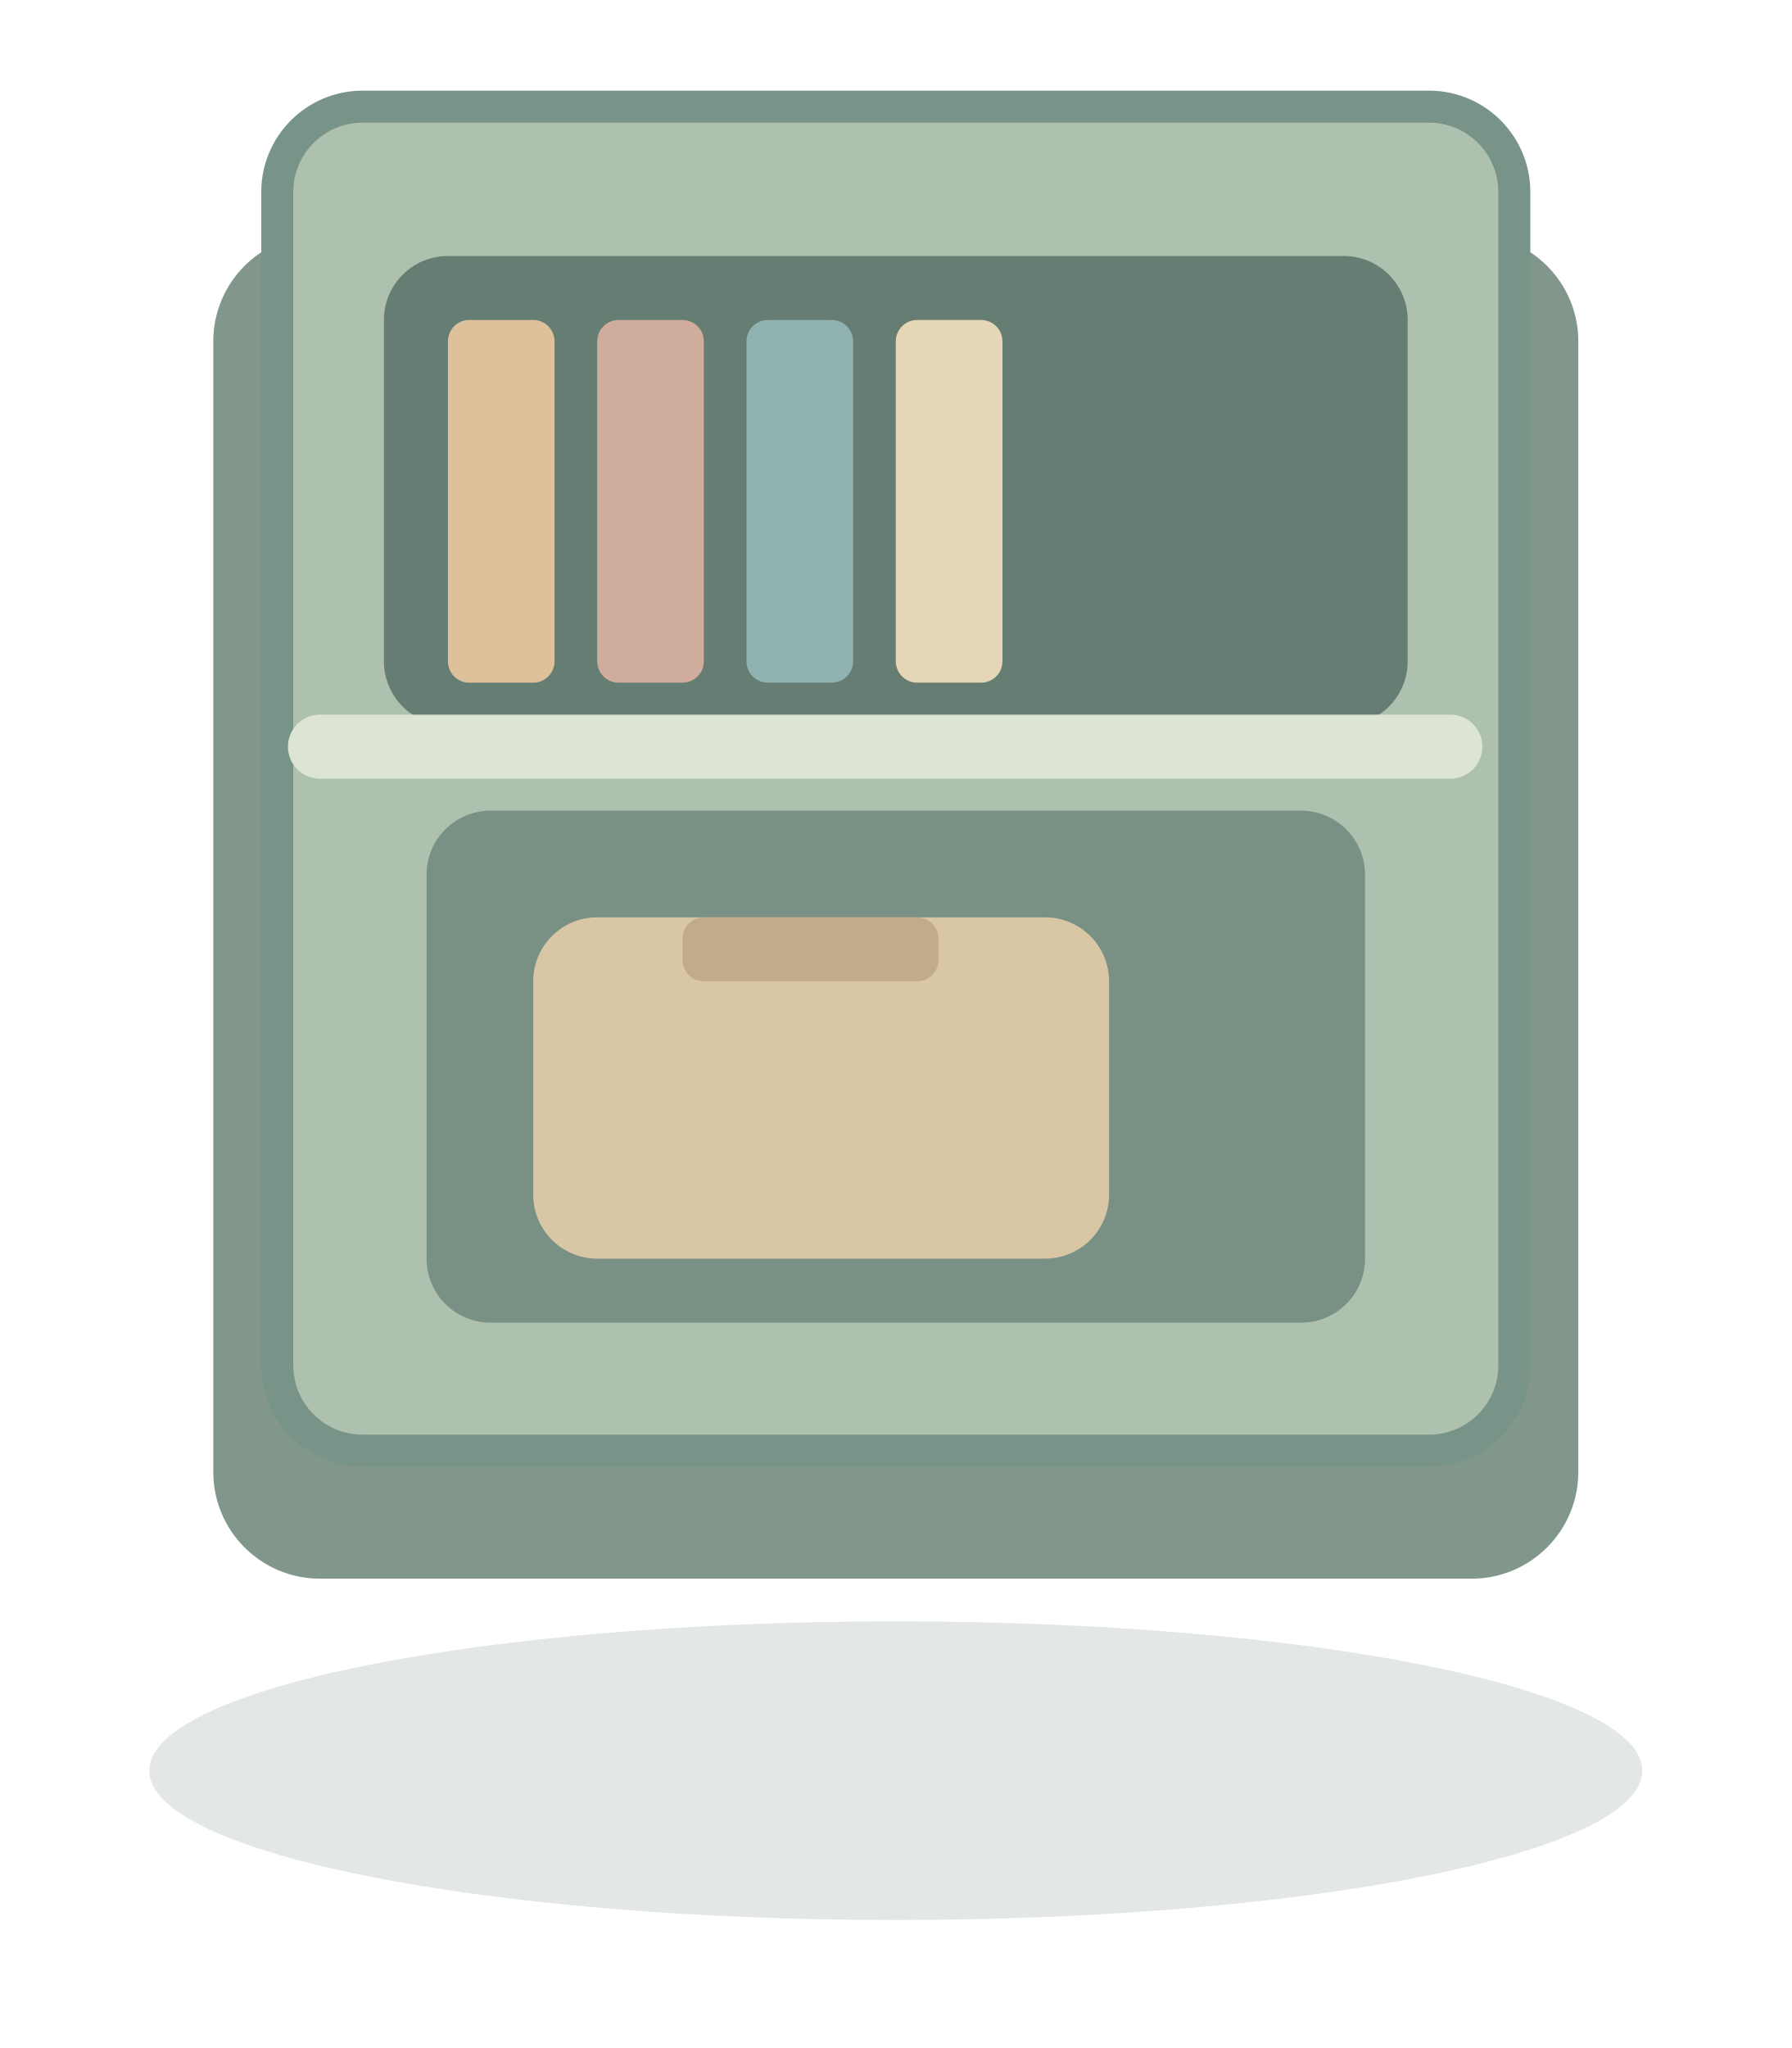
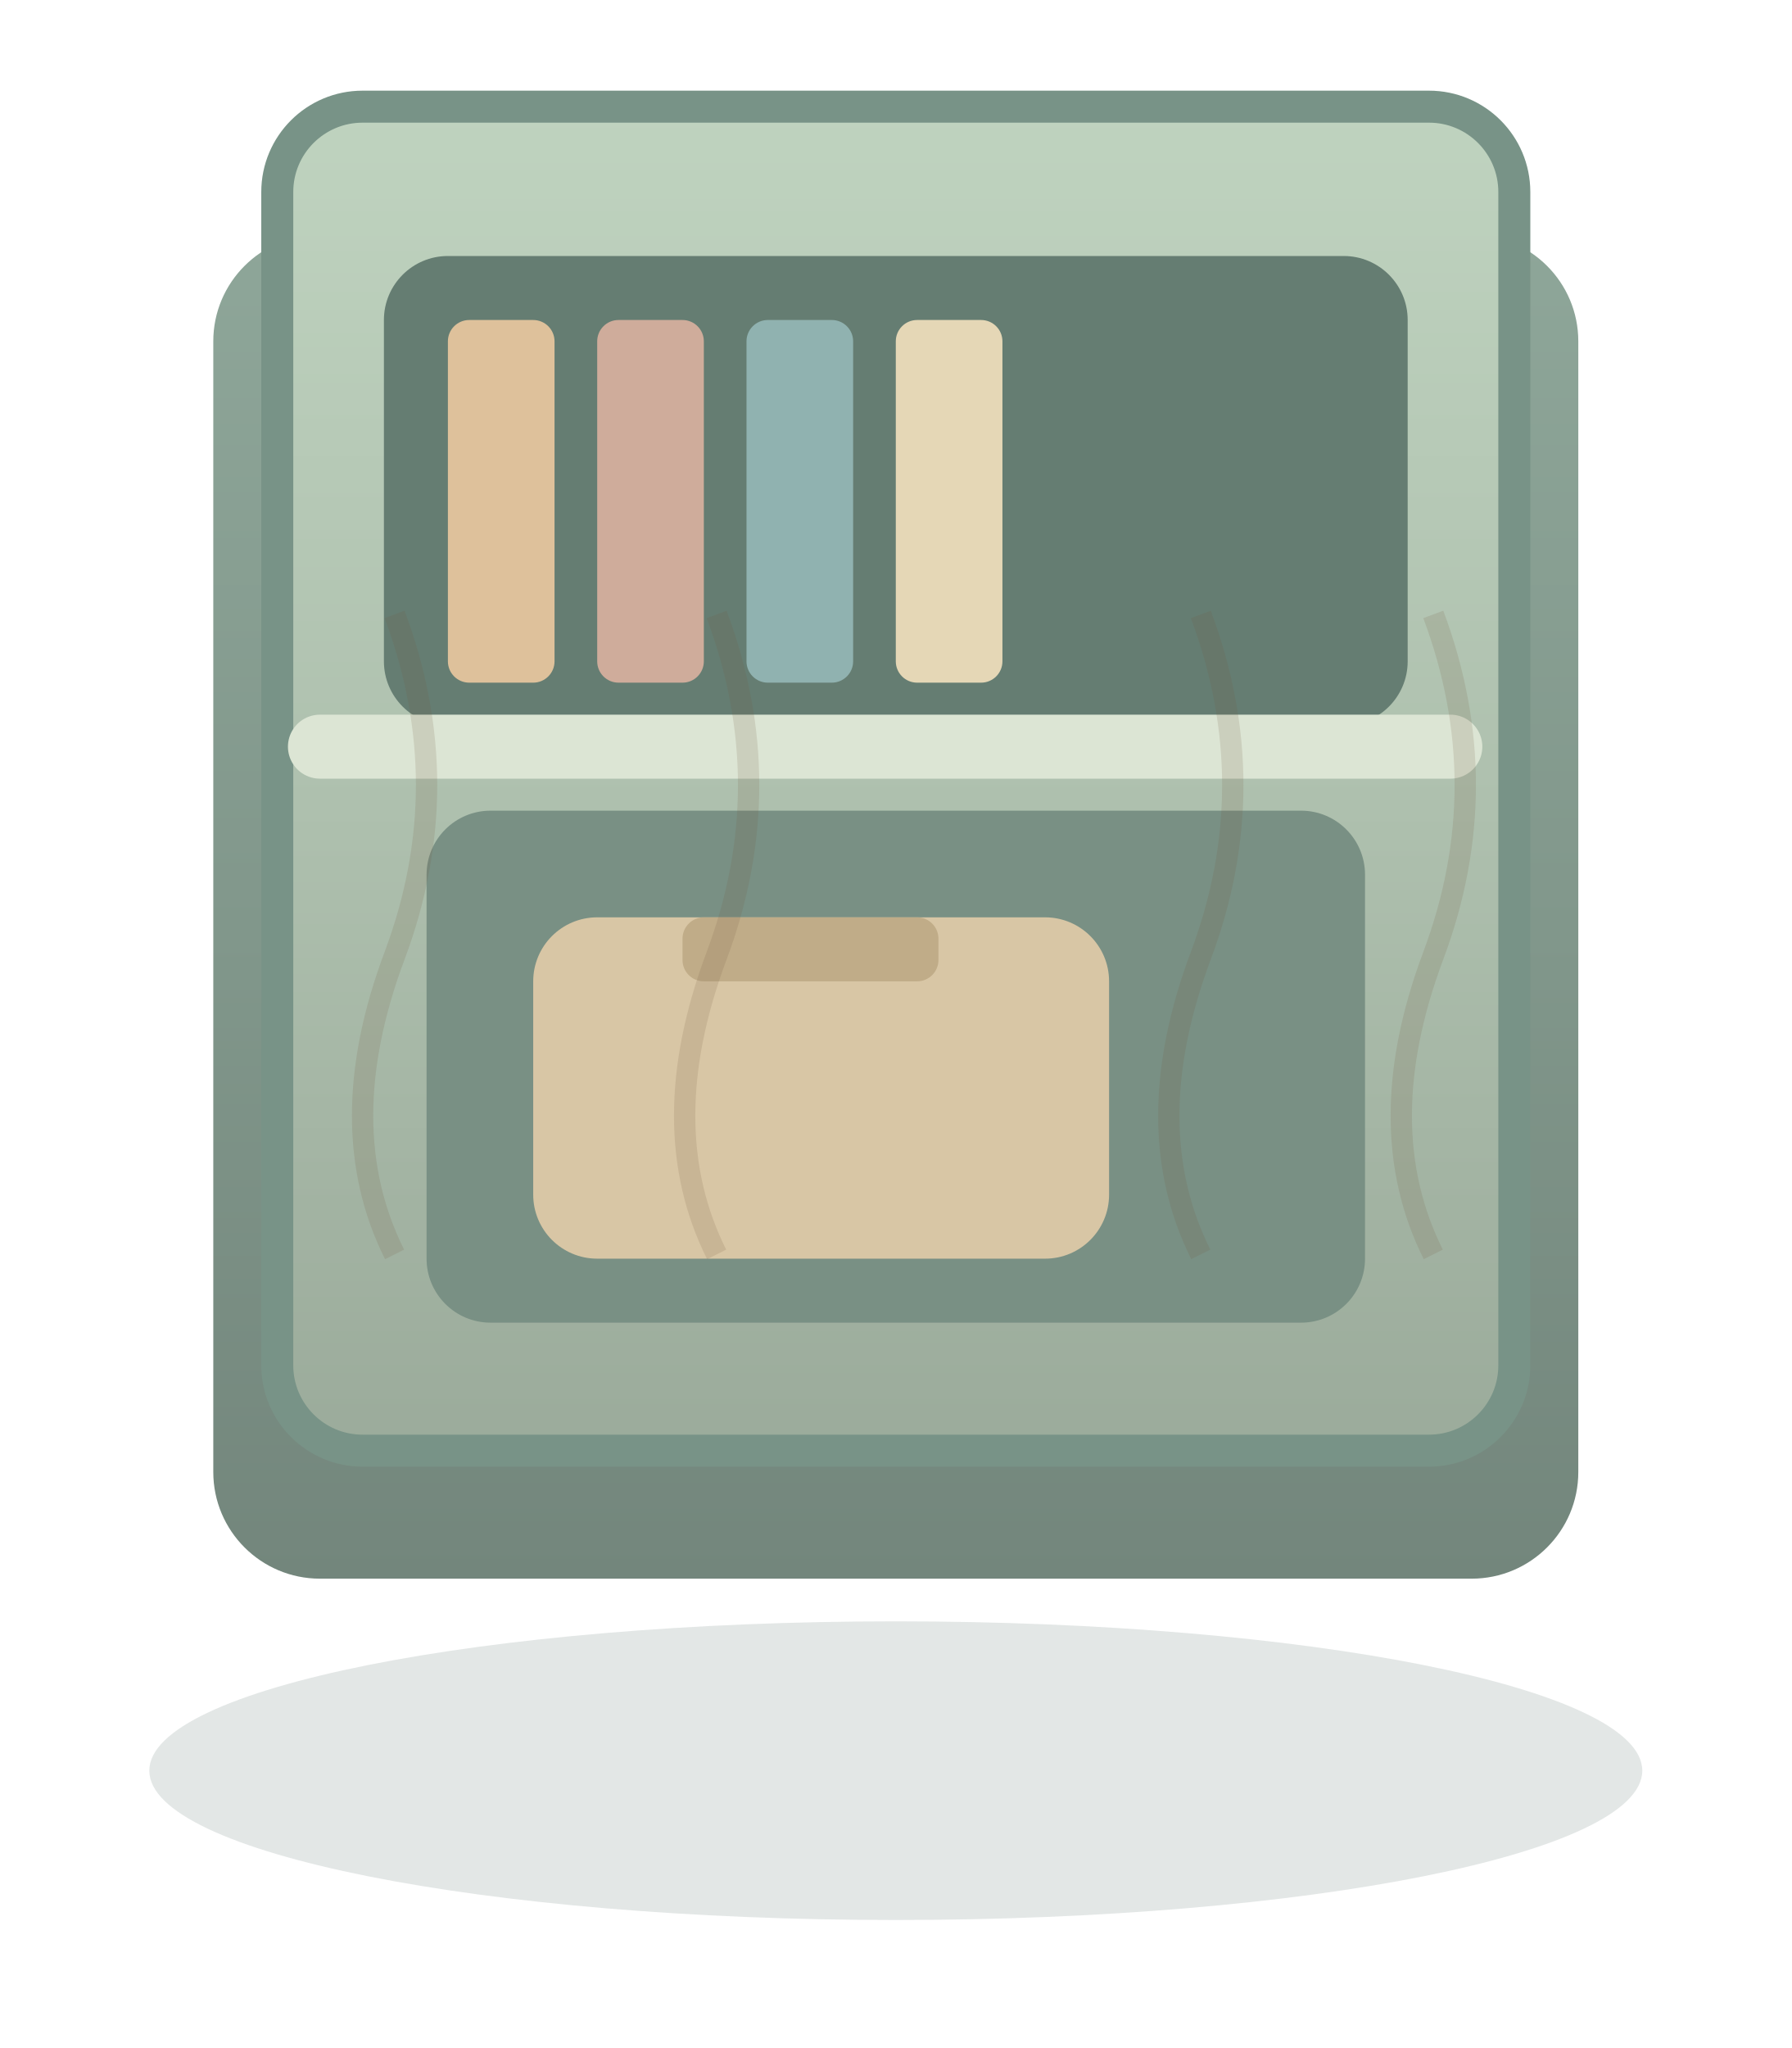
<svg xmlns="http://www.w3.org/2000/svg" width="84" height="96" viewBox="0 0 84 96">
+   <defs>
+     <linearGradient id="material0" x1="0" y1="0" x2="0" y2="1">
+       <stop offset="0" stop-color="#8ea699" />
+       <stop offset=".52" stop-color="#81978B" />
+       <stop offset="1" stop-color="#73867c" />
+     </linearGradient>
+     <linearGradient id="material1" x1="0" y1="0" x2="0" y2="1">
+       <stop offset="0" stop-color="#bfd3bf" />
+       <stop offset=".52" stop-color="#AEC0AE" />
+       <stop offset="1" stop-color="#9bab9b" />
+     </linearGradient>
+   </defs>
  <ellipse cx="42" cy="83" rx="35" ry="7" fill="#344B4A" fill-opacity="0.133" />
-   <rect x="10" y="11" width="64" height="63" rx="5" fill="#81978B" />
-   <rect x="13" y="5" width="58" height="63" rx="4" fill="#AEC0AE" stroke="#789387" stroke-width="1.5" />
+   <rect x="10" y="11" width="64" height="63" rx="5" fill="url(#material0)" />
+   <rect x="13" y="5" width="58" height="63" rx="4" fill="url(#material1)" stroke="#789387" stroke-width="1.5" />
  <rect x="18" y="12" width="48" height="22" rx="3" fill="#657D72" />
  <rect x="20" y="38" width="44" height="24" rx="3" fill="#799084" />
  <rect x="21" y="15" width="5" height="17" rx="1" fill="#DEC19B" />
  <rect x="28" y="15" width="5" height="17" rx="1" fill="#CFAC9B" />
  <rect x="35" y="15" width="5" height="17" rx="1" fill="#90B2B0" />
  <rect x="42" y="15" width="5" height="17" rx="1" fill="#E5D7B6" />
  <rect x="25" y="43" width="27" height="16" rx="3" fill="#D8C6A5" />
  <rect x="32" y="43" width="12" height="3" rx="1" fill="#C0AC88" />
  <path d="M15 35 L68 35" fill="none" stroke="#DCE5D4" stroke-width="3" stroke-linecap="round" />
+   <g stroke="#725a43" stroke-opacity=".16" stroke-width="1" fill="none">
+     <path d="M 18.5 28.8 q 3 8 0 16 t 0 14" />
+     <path d="M 33.6 28.8 q 3 8 0 16 t 0 14" />
+     <path d="M 56.3 28.8 q 3 8 0 16 t 0 14" />
+     <path d="M 67.2 28.8 q 3 8 0 16 t 0 14" />
+   </g>
</svg>
